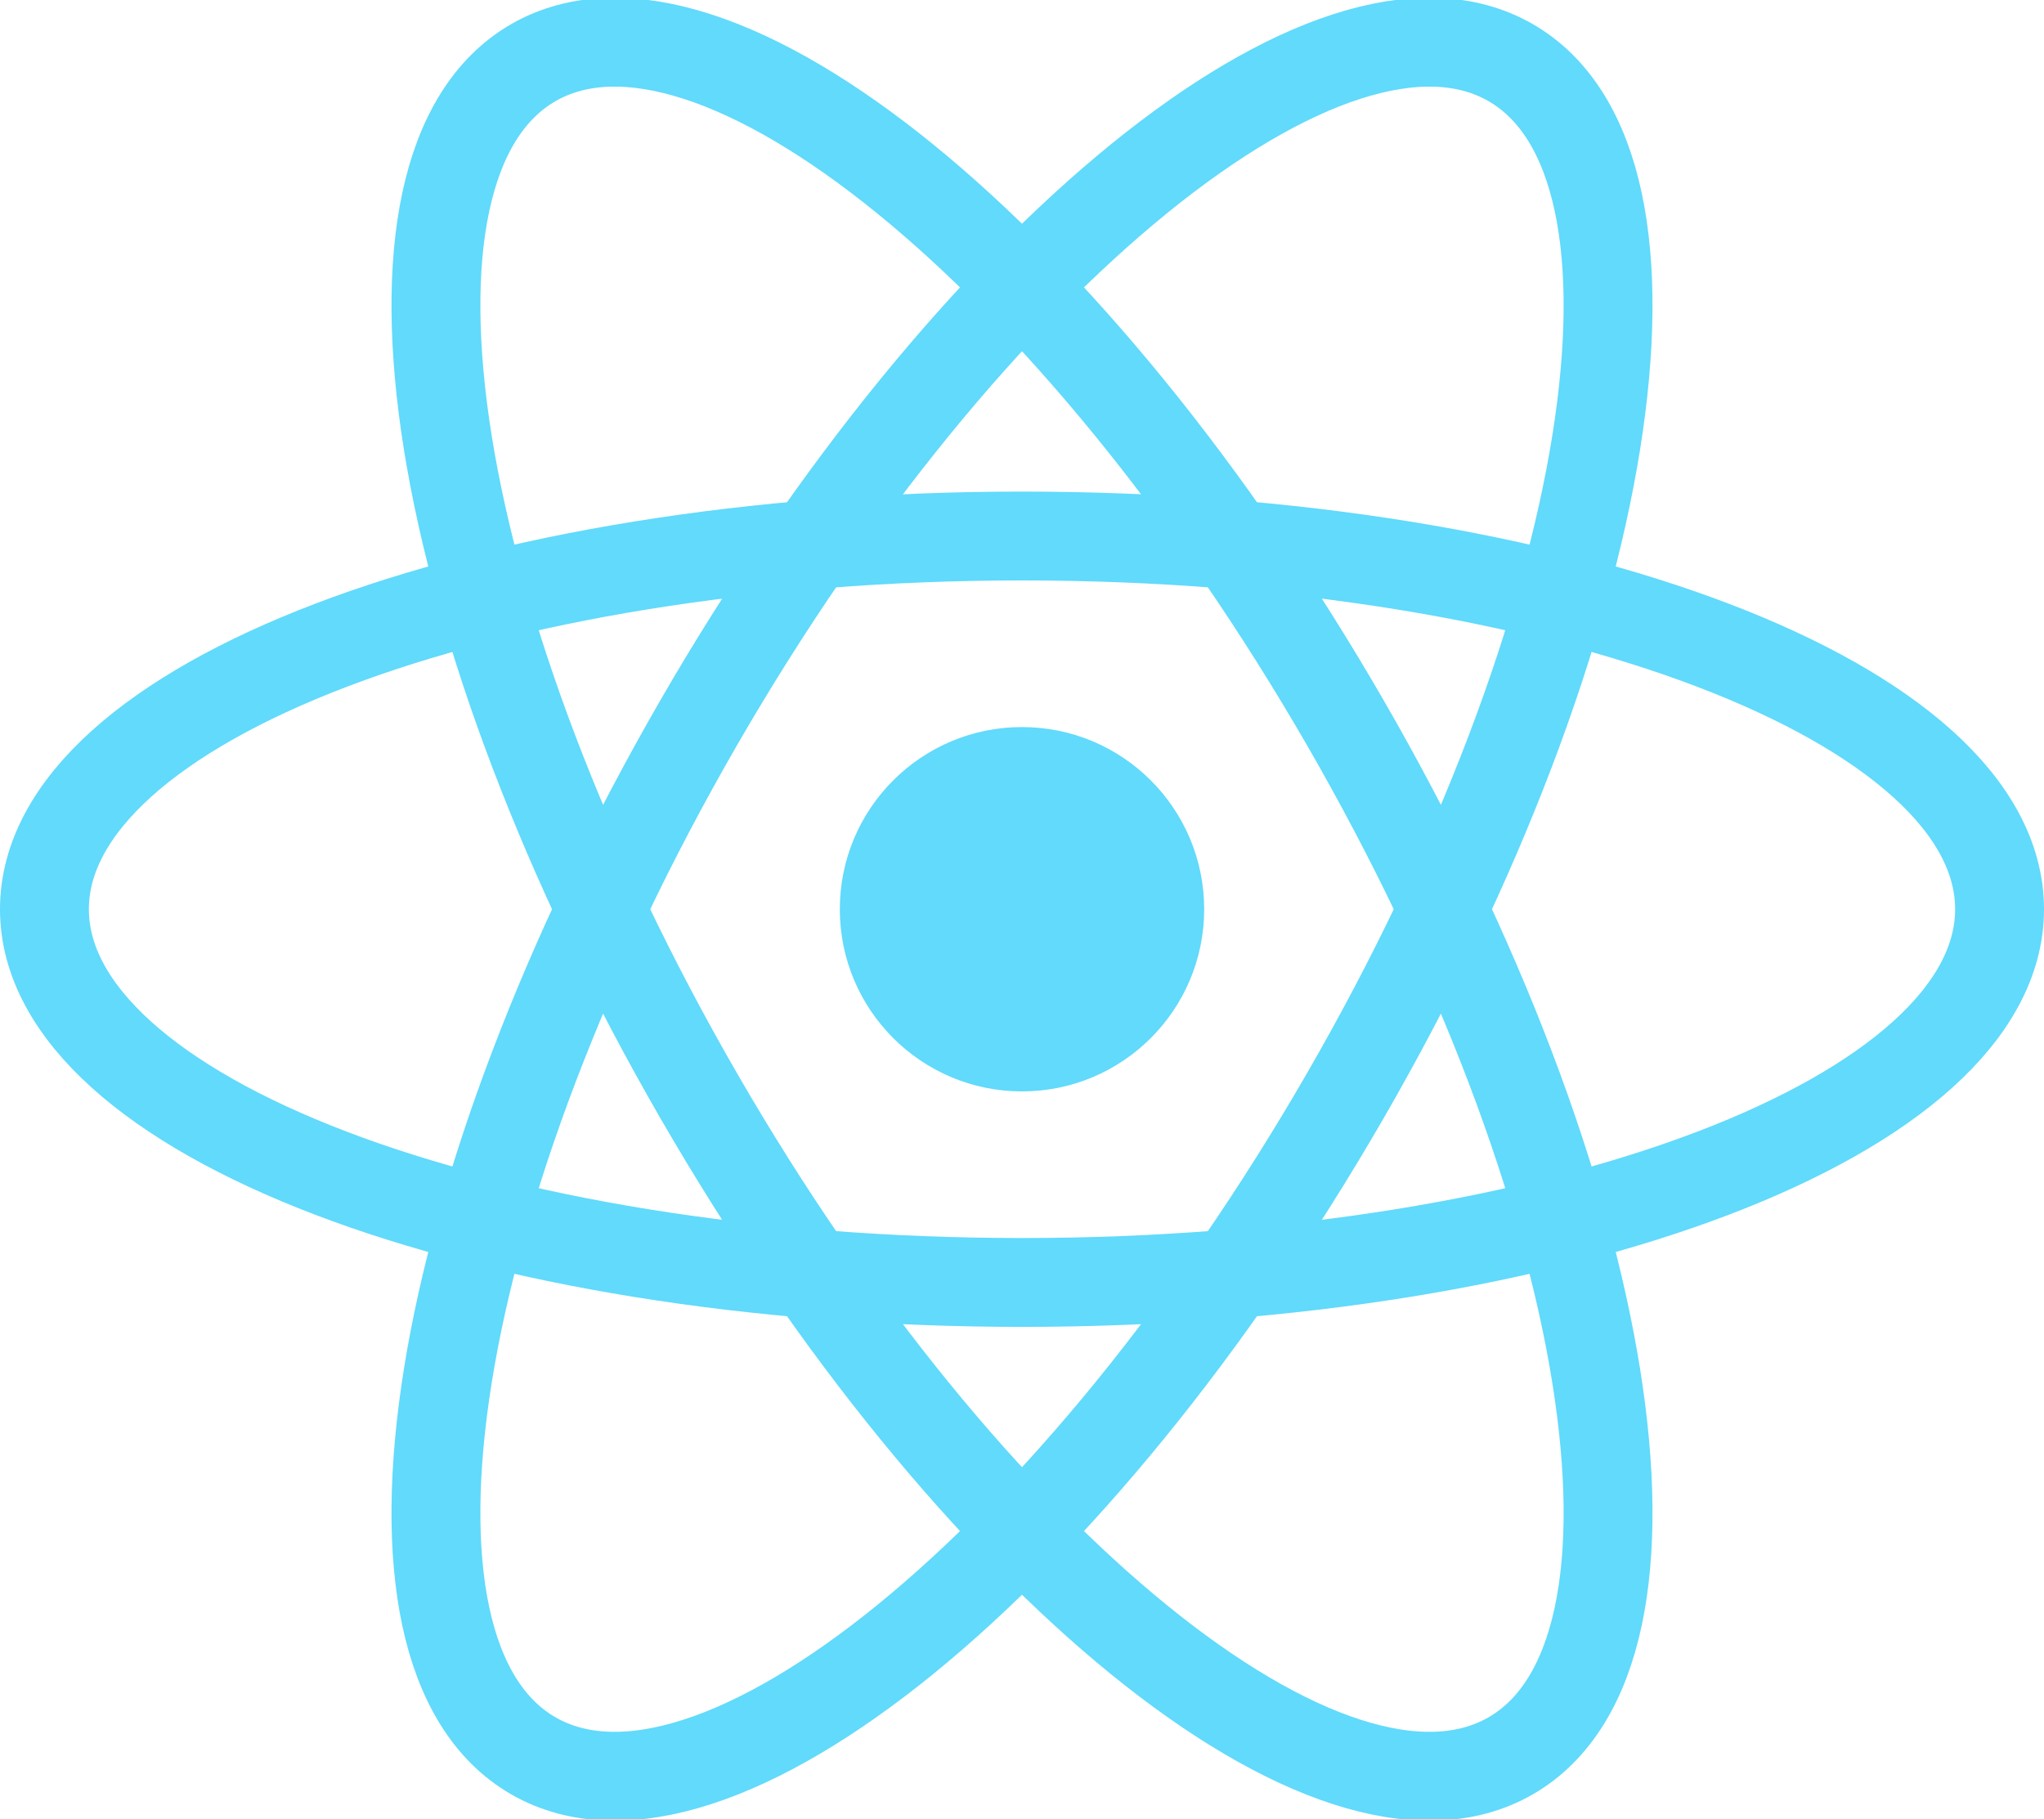
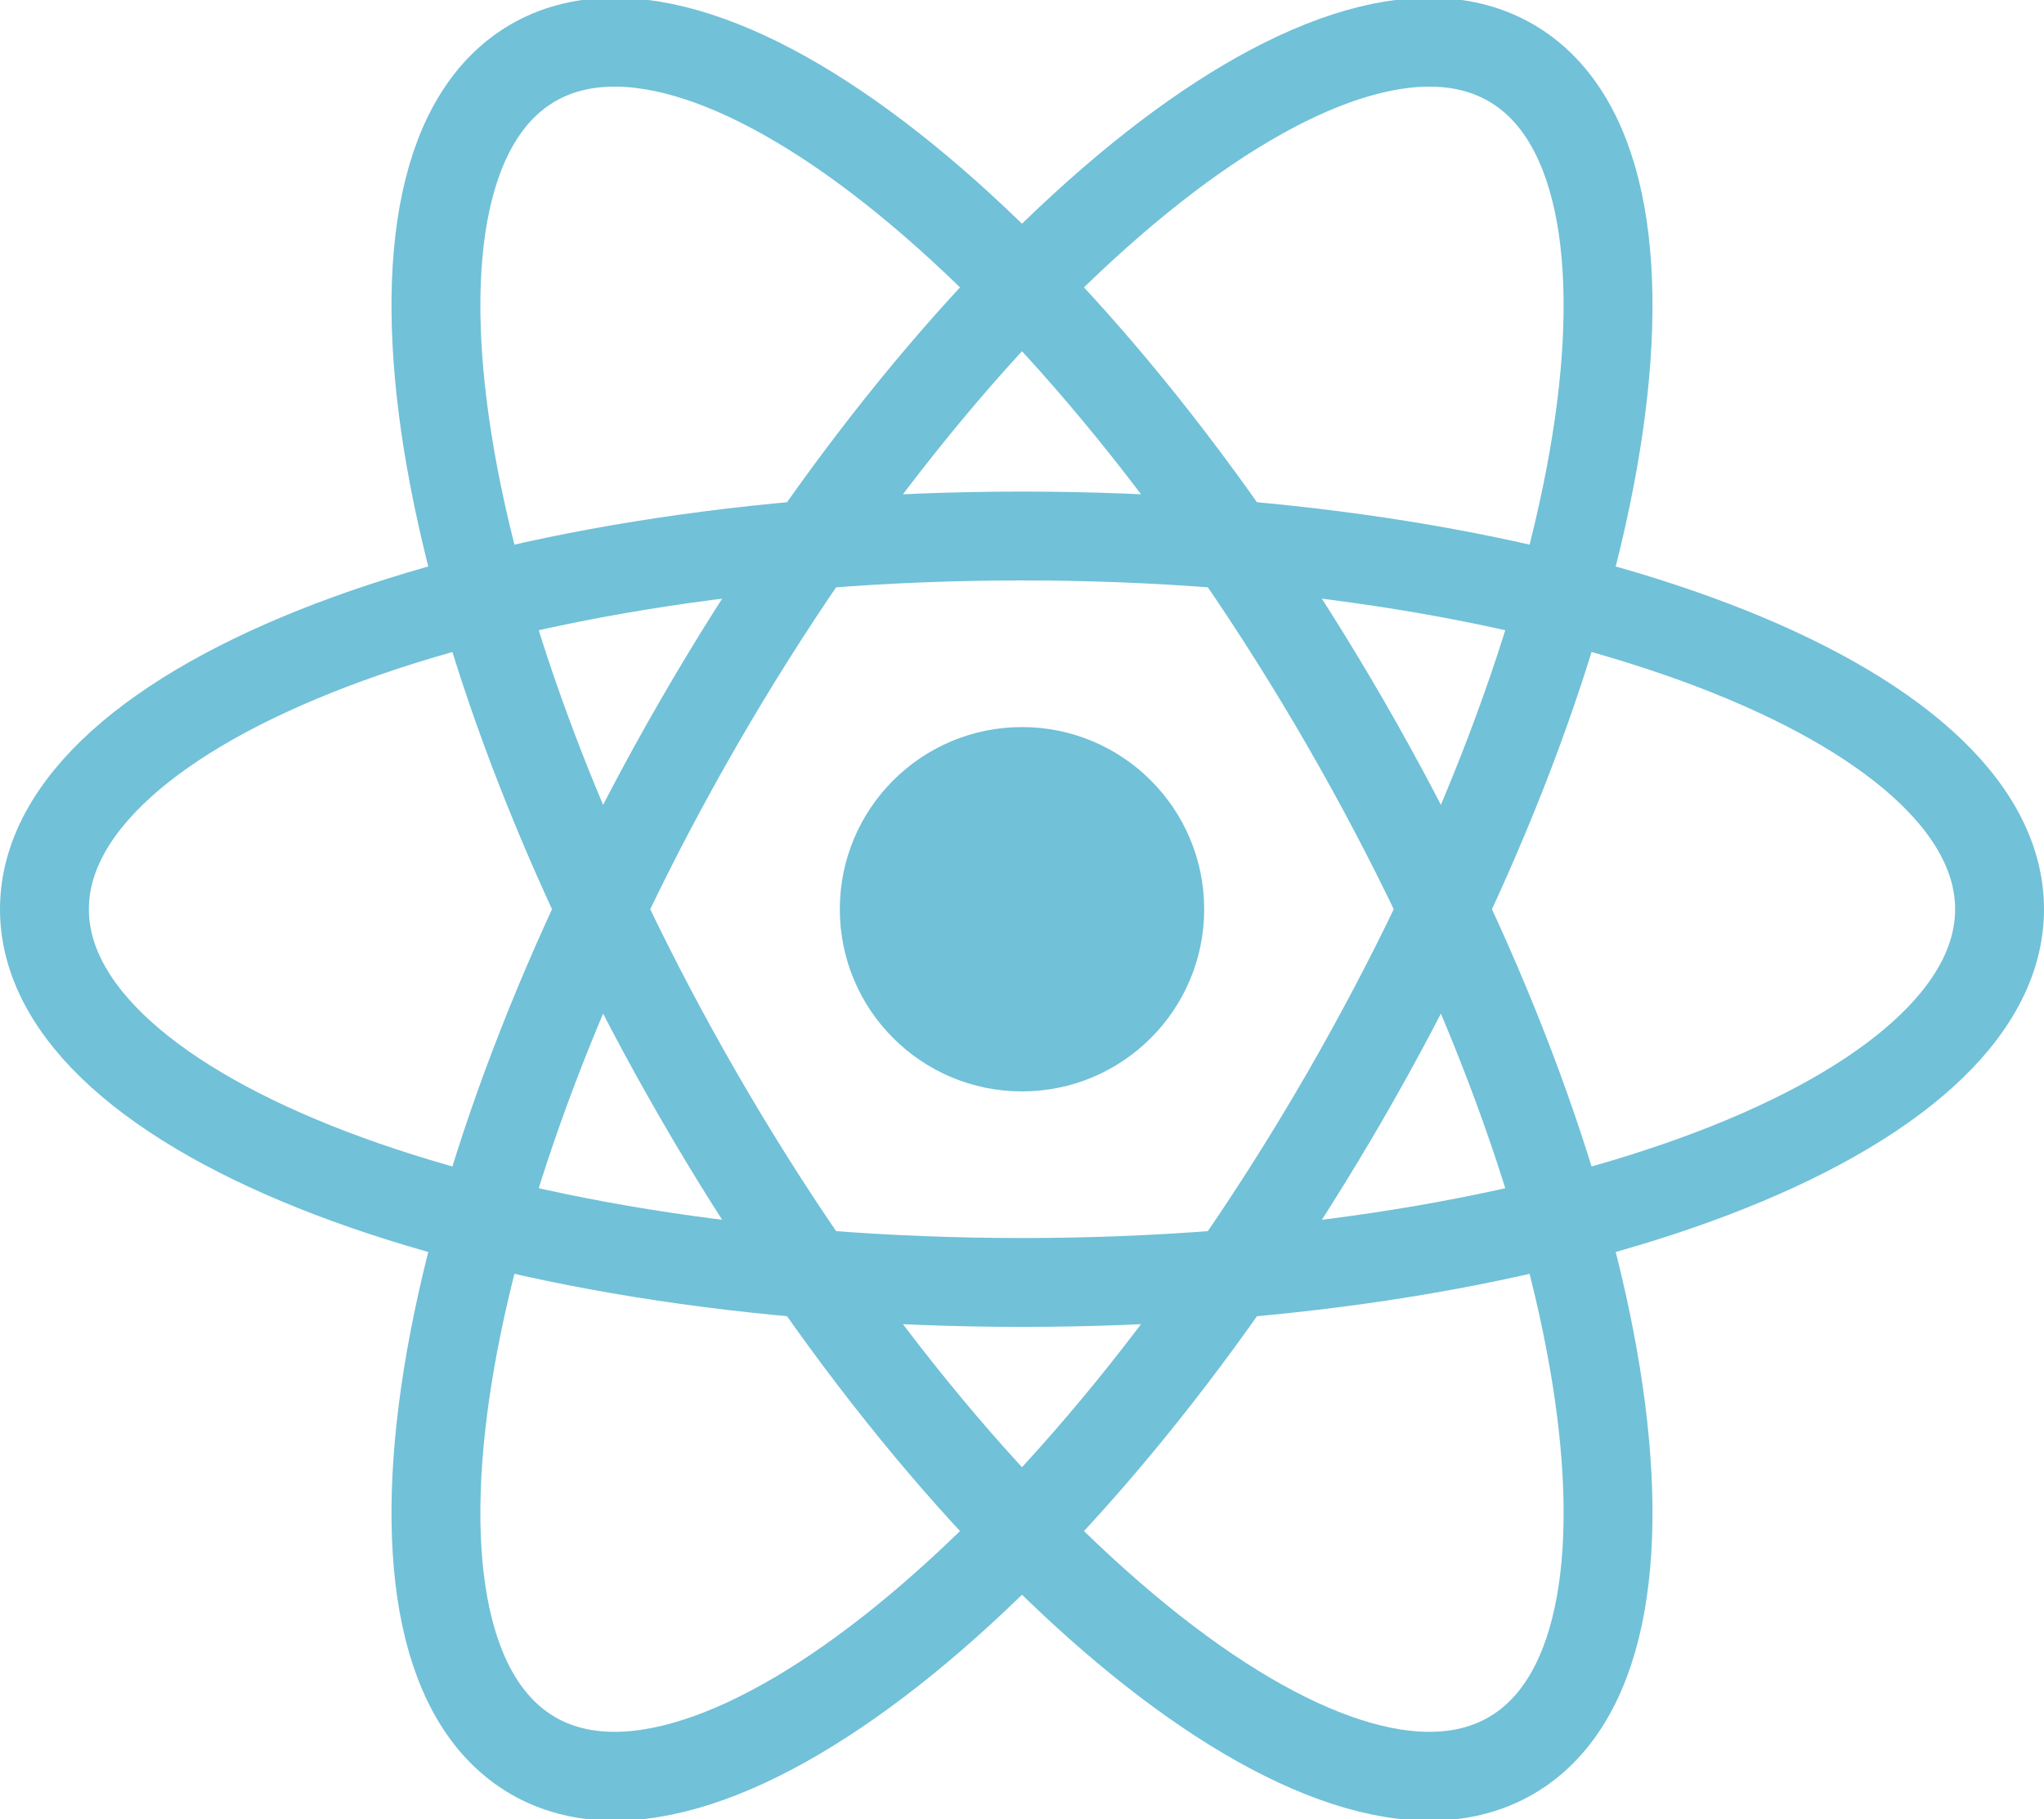
<svg xmlns="http://www.w3.org/2000/svg" viewBox="-11.5 -10.232 23 20.463">
-   <circle cx="0" cy="0" r="2.05" fill="#61dafb" />
-   <g stroke="#61dafb" stroke-width="1" fill="none">
+   <circle cx="0" cy="0" r="2.05" fill="#71c1d8" />
+   <g stroke="#71c1d8" stroke-width="1" fill="none">
    <ellipse rx="11" ry="4.2" />
    <ellipse rx="11" ry="4.2" transform="rotate(60)" />
    <ellipse rx="11" ry="4.2" transform="rotate(120)" />
  </g>
</svg>
